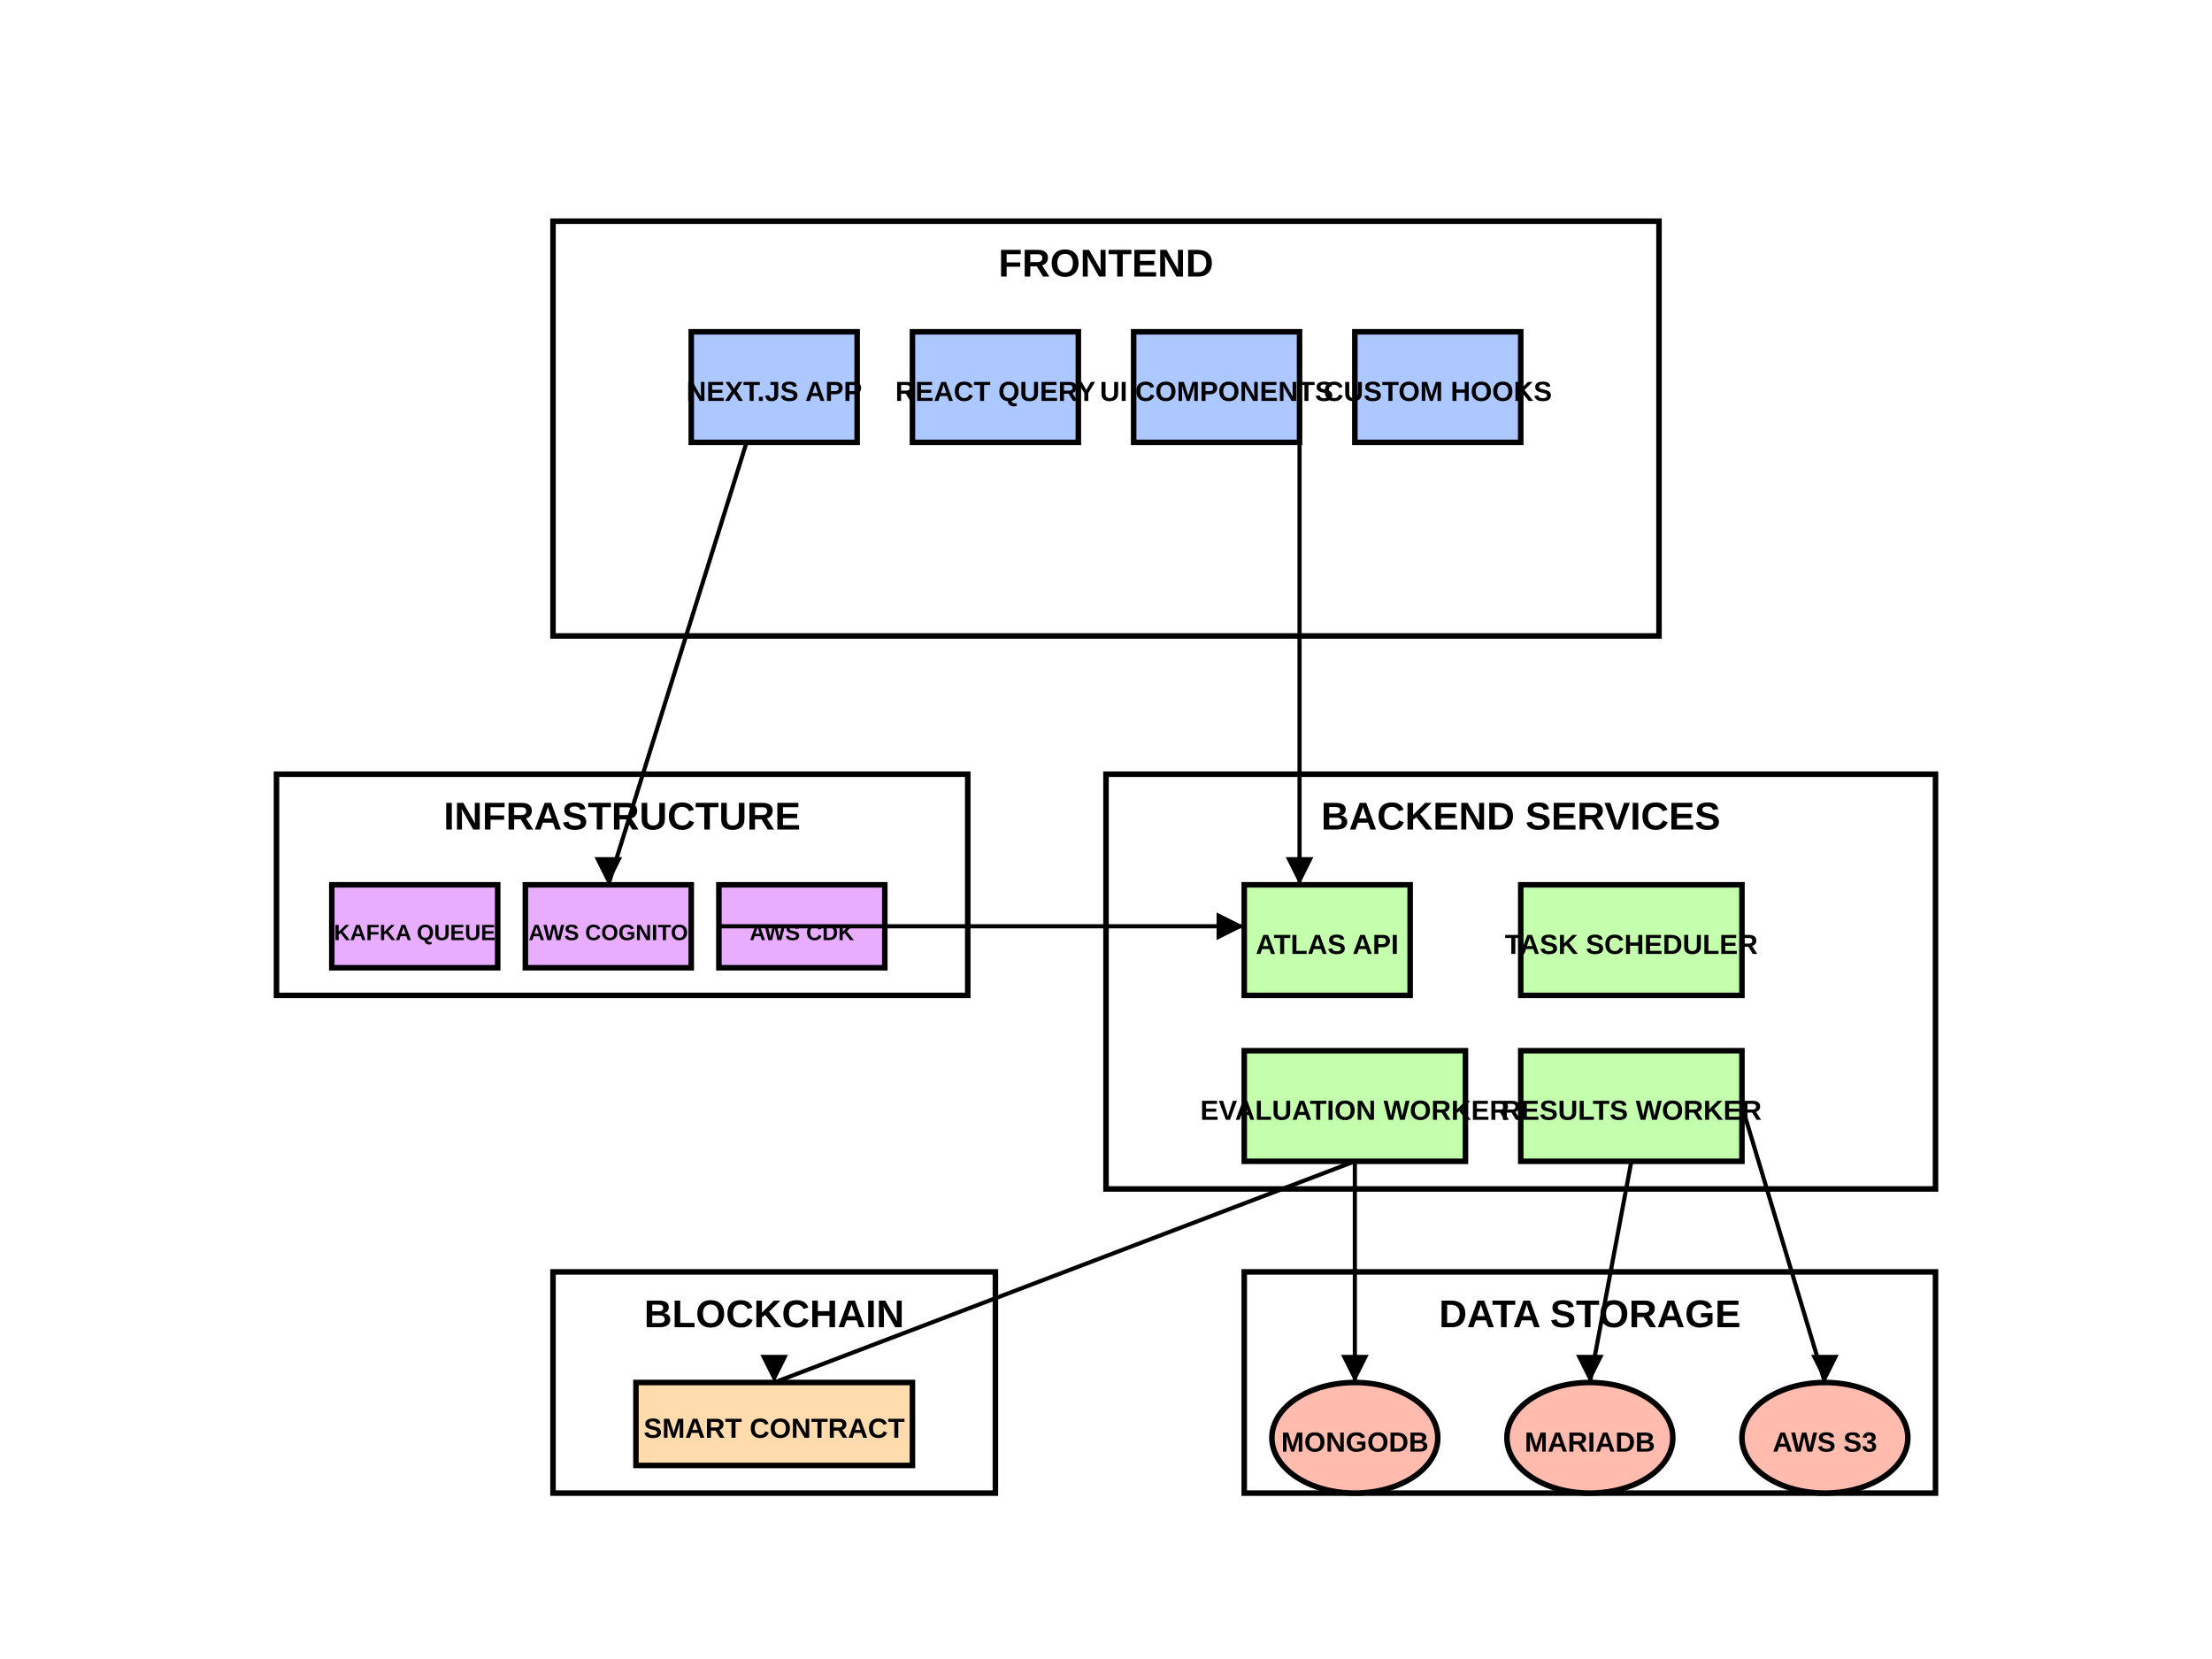
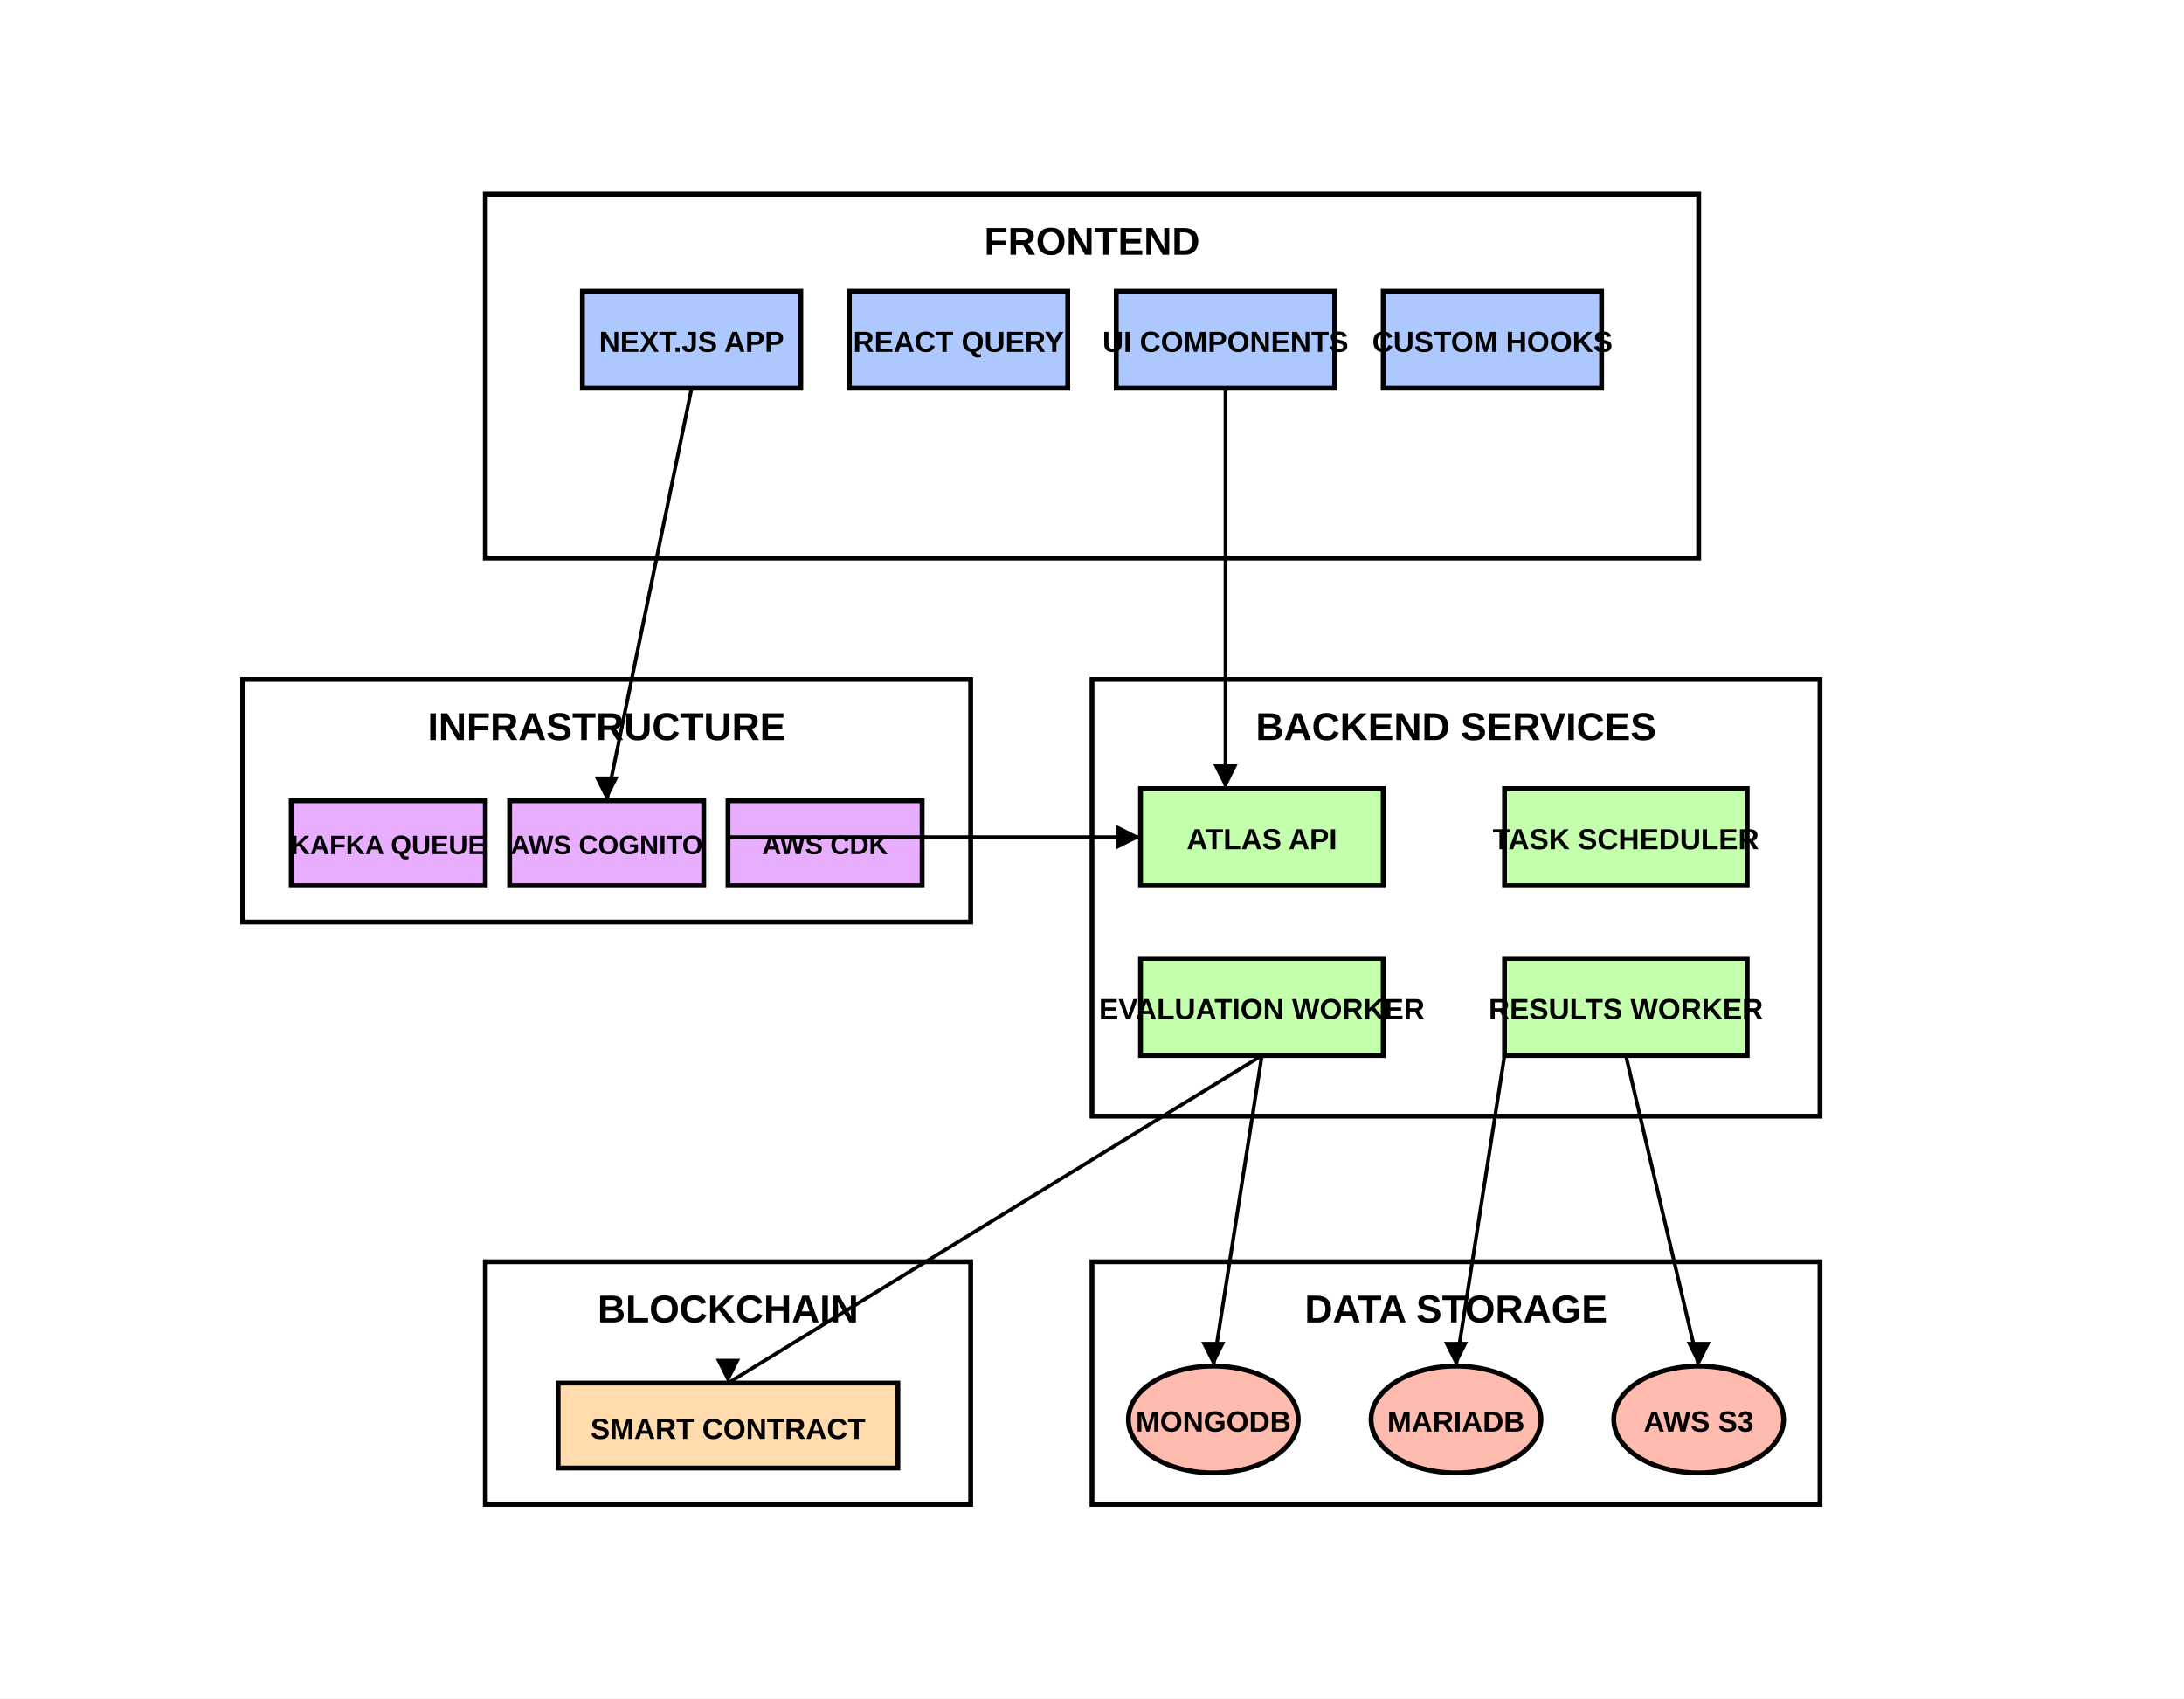
- <svg xmlns="http://www.w3.org/2000/svg" width="800" height="600">
-   <rect width="800" height="600" fill="#ffffff" />
-   <rect x="200" y="80" width="400" height="150" fill="#ffffff" stroke="#000000" stroke-width="2" />
-   <text x="400" y="100" font-family="Arial" font-size="14" font-weight="bold" text-anchor="middle">FRONTEND</text>
-   <rect x="250" y="120" width="60" height="40" fill="#adc8ff" stroke="#000000" stroke-width="2" />
-   <text x="280" y="145" font-family="Arial" font-size="10" font-weight="bold" text-anchor="middle">NEXT.JS APP</text>
-   <rect x="330" y="120" width="60" height="40" fill="#adc8ff" stroke="#000000" stroke-width="2" />
-   <text x="360" y="145" font-family="Arial" font-size="10" font-weight="bold" text-anchor="middle">REACT QUERY</text>
-   <rect x="410" y="120" width="60" height="40" fill="#adc8ff" stroke="#000000" stroke-width="2" />
-   <text x="440" y="145" font-family="Arial" font-size="10" font-weight="bold" text-anchor="middle">UI COMPONENTS</text>
-   <rect x="490" y="120" width="60" height="40" fill="#adc8ff" stroke="#000000" stroke-width="2" />
-   <text x="520" y="145" font-family="Arial" font-size="10" font-weight="bold" text-anchor="middle">CUSTOM HOOKS</text>
-   <rect x="400" y="280" width="300" height="150" fill="#ffffff" stroke="#000000" stroke-width="2" />
-   <text x="550" y="300" font-family="Arial" font-size="14" font-weight="bold" text-anchor="middle">BACKEND SERVICES</text>
-   <rect x="450" y="320" width="60" height="40" fill="#c4ffad" stroke="#000000" stroke-width="2" />
-   <text x="480" y="345" font-family="Arial" font-size="10" font-weight="bold" text-anchor="middle">ATLAS API</text>
-   <rect x="550" y="320" width="80" height="40" fill="#c4ffad" stroke="#000000" stroke-width="2" />
-   <text x="590" y="345" font-family="Arial" font-size="10" font-weight="bold" text-anchor="middle">TASK SCHEDULER</text>
-   <rect x="450" y="380" width="80" height="40" fill="#c4ffad" stroke="#000000" stroke-width="2" />
-   <text x="490" y="405" font-family="Arial" font-size="10" font-weight="bold" text-anchor="middle">EVALUATION WORKER</text>
-   <rect x="550" y="380" width="80" height="40" fill="#c4ffad" stroke="#000000" stroke-width="2" />
-   <text x="590" y="405" font-family="Arial" font-size="10" font-weight="bold" text-anchor="middle">RESULTS WORKER</text>
-   <rect x="100" y="280" width="250" height="80" fill="#ffffff" stroke="#000000" stroke-width="2" />
-   <text x="225" y="300" font-family="Arial" font-size="14" font-weight="bold" text-anchor="middle">INFRASTRUCTURE</text>
-   <rect x="120" y="320" width="60" height="30" fill="#e9adff" stroke="#000000" stroke-width="2" />
-   <text x="150" y="340" font-family="Arial" font-size="8" font-weight="bold" text-anchor="middle">KAFKA QUEUE</text>
-   <rect x="190" y="320" width="60" height="30" fill="#e9adff" stroke="#000000" stroke-width="2" />
-   <text x="220" y="340" font-family="Arial" font-size="8" font-weight="bold" text-anchor="middle">AWS COGNITO</text>
-   <rect x="260" y="320" width="60" height="30" fill="#e9adff" stroke="#000000" stroke-width="2" />
-   <text x="290" y="340" font-family="Arial" font-size="8" font-weight="bold" text-anchor="middle">AWS CDK</text>
-   <rect x="200" y="460" width="160" height="80" fill="#ffffff" stroke="#000000" stroke-width="2" />
-   <text x="280" y="480" font-family="Arial" font-size="14" font-weight="bold" text-anchor="middle">BLOCKCHAIN</text>
-   <rect x="230" y="500" width="100" height="30" fill="#ffdbad" stroke="#000000" stroke-width="2" />
-   <text x="280" y="520" font-family="Arial" font-size="10" font-weight="bold" text-anchor="middle">SMART CONTRACT</text>
-   <rect x="450" y="460" width="250" height="80" fill="#ffffff" stroke="#000000" stroke-width="2" />
-   <text x="575" y="480" font-family="Arial" font-size="14" font-weight="bold" text-anchor="middle">DATA STORAGE</text>
-   <ellipse cx="490" cy="520" rx="30" ry="20" fill="#ffbbad" stroke="#000000" stroke-width="2" />
-   <text x="490" y="525" font-family="Arial" font-size="10" font-weight="bold" text-anchor="middle">MONGODB</text>
-   <ellipse cx="575" cy="520" rx="30" ry="20" fill="#ffbbad" stroke="#000000" stroke-width="2" />
-   <text x="575" y="525" font-family="Arial" font-size="10" font-weight="bold" text-anchor="middle">MARIADB</text>
-   <ellipse cx="660" cy="520" rx="30" ry="20" fill="#ffbbad" stroke="#000000" stroke-width="2" />
-   <text x="660" y="525" font-family="Arial" font-size="10" font-weight="bold" text-anchor="middle">AWS S3</text>
-   <line x1="470" y1="160" x2="470" y2="320" stroke="#000000" stroke-width="1.5" />
-   <polygon points="470,320 465,310 475,310" fill="#000000" />
-   <line x1="270" y1="160" x2="220" y2="320" stroke="#000000" stroke-width="1.5" />
-   <polygon points="220,320 215,310 225,310" fill="#000000" />
-   <line x1="260" y1="335" x2="450" y2="335" stroke="#000000" stroke-width="1.5" />
-   <polygon points="450,335 440,330 440,340" fill="#000000" />
-   <line x1="490" y1="420" x2="280" y2="500" stroke="#000000" stroke-width="1.5" />
-   <polygon points="280,500 275,490 285,490" fill="#000000" />
-   <line x1="490" y1="420" x2="490" y2="500" stroke="#000000" stroke-width="1.5" />
-   <polygon points="490,500 485,490 495,490" fill="#000000" />
-   <line x1="590" y1="420" x2="575" y2="500" stroke="#000000" stroke-width="1.5" />
-   <polygon points="575,500 570,490 580,490" fill="#000000" />
-   <line x1="630" y1="400" x2="660" y2="500" stroke="#000000" stroke-width="1.5" />
-   <polygon points="660,500 655,490 665,490" fill="#000000" />
+ <svg xmlns="http://www.w3.org/2000/svg" width="900" height="700">
+   <rect width="900" height="700" fill="#ffffff" />
+   <rect x="200" y="80" width="500" height="150" fill="#ffffff" stroke="#000000" stroke-width="2" />
+   <text x="450" y="105" font-family="Arial" font-size="16" font-weight="bold" text-anchor="middle">FRONTEND</text>
+   <rect x="240" y="120" width="90" height="40" fill="#adc8ff" stroke="#000000" stroke-width="2" />
+   <text x="285" y="145" font-family="Arial" font-size="12" font-weight="bold" text-anchor="middle">NEXT.JS APP</text>
+   <rect x="350" y="120" width="90" height="40" fill="#adc8ff" stroke="#000000" stroke-width="2" />
+   <text x="395" y="145" font-family="Arial" font-size="12" font-weight="bold" text-anchor="middle">REACT QUERY</text>
+   <rect x="460" y="120" width="90" height="40" fill="#adc8ff" stroke="#000000" stroke-width="2" />
+   <text x="505" y="145" font-family="Arial" font-size="12" font-weight="bold" text-anchor="middle">UI COMPONENTS</text>
+   <rect x="570" y="120" width="90" height="40" fill="#adc8ff" stroke="#000000" stroke-width="2" />
+   <text x="615" y="145" font-family="Arial" font-size="12" font-weight="bold" text-anchor="middle">CUSTOM HOOKS</text>
+   <rect x="450" y="280" width="300" height="180" fill="#ffffff" stroke="#000000" stroke-width="2" />
+   <text x="600" y="305" font-family="Arial" font-size="16" font-weight="bold" text-anchor="middle">BACKEND SERVICES</text>
+   <rect x="470" y="325" width="100" height="40" fill="#c4ffad" stroke="#000000" stroke-width="2" />
+   <text x="520" y="350" font-family="Arial" font-size="12" font-weight="bold" text-anchor="middle">ATLAS API</text>
+   <rect x="620" y="325" width="100" height="40" fill="#c4ffad" stroke="#000000" stroke-width="2" />
+   <text x="670" y="350" font-family="Arial" font-size="12" font-weight="bold" text-anchor="middle">TASK SCHEDULER</text>
+   <rect x="470" y="395" width="100" height="40" fill="#c4ffad" stroke="#000000" stroke-width="2" />
+   <text x="520" y="420" font-family="Arial" font-size="12" font-weight="bold" text-anchor="middle">EVALUATION WORKER</text>
+   <rect x="620" y="395" width="100" height="40" fill="#c4ffad" stroke="#000000" stroke-width="2" />
+   <text x="670" y="420" font-family="Arial" font-size="12" font-weight="bold" text-anchor="middle">RESULTS WORKER</text>
+   <rect x="100" y="280" width="300" height="100" fill="#ffffff" stroke="#000000" stroke-width="2" />
+   <text x="250" y="305" font-family="Arial" font-size="16" font-weight="bold" text-anchor="middle">INFRASTRUCTURE</text>
+   <rect x="120" y="330" width="80" height="35" fill="#e9adff" stroke="#000000" stroke-width="2" />
+   <text x="160" y="352" font-family="Arial" font-size="11" font-weight="bold" text-anchor="middle">KAFKA QUEUE</text>
+   <rect x="210" y="330" width="80" height="35" fill="#e9adff" stroke="#000000" stroke-width="2" />
+   <text x="250" y="352" font-family="Arial" font-size="11" font-weight="bold" text-anchor="middle">AWS COGNITO</text>
+   <rect x="300" y="330" width="80" height="35" fill="#e9adff" stroke="#000000" stroke-width="2" />
+   <text x="340" y="352" font-family="Arial" font-size="11" font-weight="bold" text-anchor="middle">AWS CDK</text>
+   <rect x="200" y="520" width="200" height="100" fill="#ffffff" stroke="#000000" stroke-width="2" />
+   <text x="300" y="545" font-family="Arial" font-size="16" font-weight="bold" text-anchor="middle">BLOCKCHAIN</text>
+   <rect x="230" y="570" width="140" height="35" fill="#ffdbad" stroke="#000000" stroke-width="2" />
+   <text x="300" y="593" font-family="Arial" font-size="12" font-weight="bold" text-anchor="middle">SMART CONTRACT</text>
+   <rect x="450" y="520" width="300" height="100" fill="#ffffff" stroke="#000000" stroke-width="2" />
+   <text x="600" y="545" font-family="Arial" font-size="16" font-weight="bold" text-anchor="middle">DATA STORAGE</text>
+   <ellipse cx="500" cy="585" rx="35" ry="22" fill="#ffbbad" stroke="#000000" stroke-width="2" />
+   <text x="500" y="590" font-family="Arial" font-size="12" font-weight="bold" text-anchor="middle">MONGODB</text>
+   <ellipse cx="600" cy="585" rx="35" ry="22" fill="#ffbbad" stroke="#000000" stroke-width="2" />
+   <text x="600" y="590" font-family="Arial" font-size="12" font-weight="bold" text-anchor="middle">MARIADB</text>
+   <ellipse cx="700" cy="585" rx="35" ry="22" fill="#ffbbad" stroke="#000000" stroke-width="2" />
+   <text x="700" y="590" font-family="Arial" font-size="12" font-weight="bold" text-anchor="middle">AWS S3</text>
+   <line x1="505" y1="160" x2="505" y2="325" stroke="#000000" stroke-width="1.5" />
+   <polygon points="505,325 500,315 510,315" fill="#000000" />
+   <line x1="285" y1="160" x2="250" y2="330" stroke="#000000" stroke-width="1.5" />
+   <polygon points="250,330 245,320 255,320" fill="#000000" />
+   <line x1="300" y1="345" x2="470" y2="345" stroke="#000000" stroke-width="1.5" />
+   <polygon points="470,345 460,340 460,350" fill="#000000" />
+   <line x1="520" y1="435" x2="300" y2="570" stroke="#000000" stroke-width="1.5" />
+   <polygon points="300,570 295,560 305,560" fill="#000000" />
+   <line x1="520" y1="435" x2="500" y2="563" stroke="#000000" stroke-width="1.5" />
+   <polygon points="500,563 495,553 505,553" fill="#000000" />
+   <line x1="620" y1="435" x2="600" y2="563" stroke="#000000" stroke-width="1.5" />
+   <polygon points="600,563 595,553 605,553" fill="#000000" />
+   <line x1="670" y1="435" x2="700" y2="563" stroke="#000000" stroke-width="1.5" />
+   <polygon points="700,563 695,553 705,553" fill="#000000" />
</svg>
